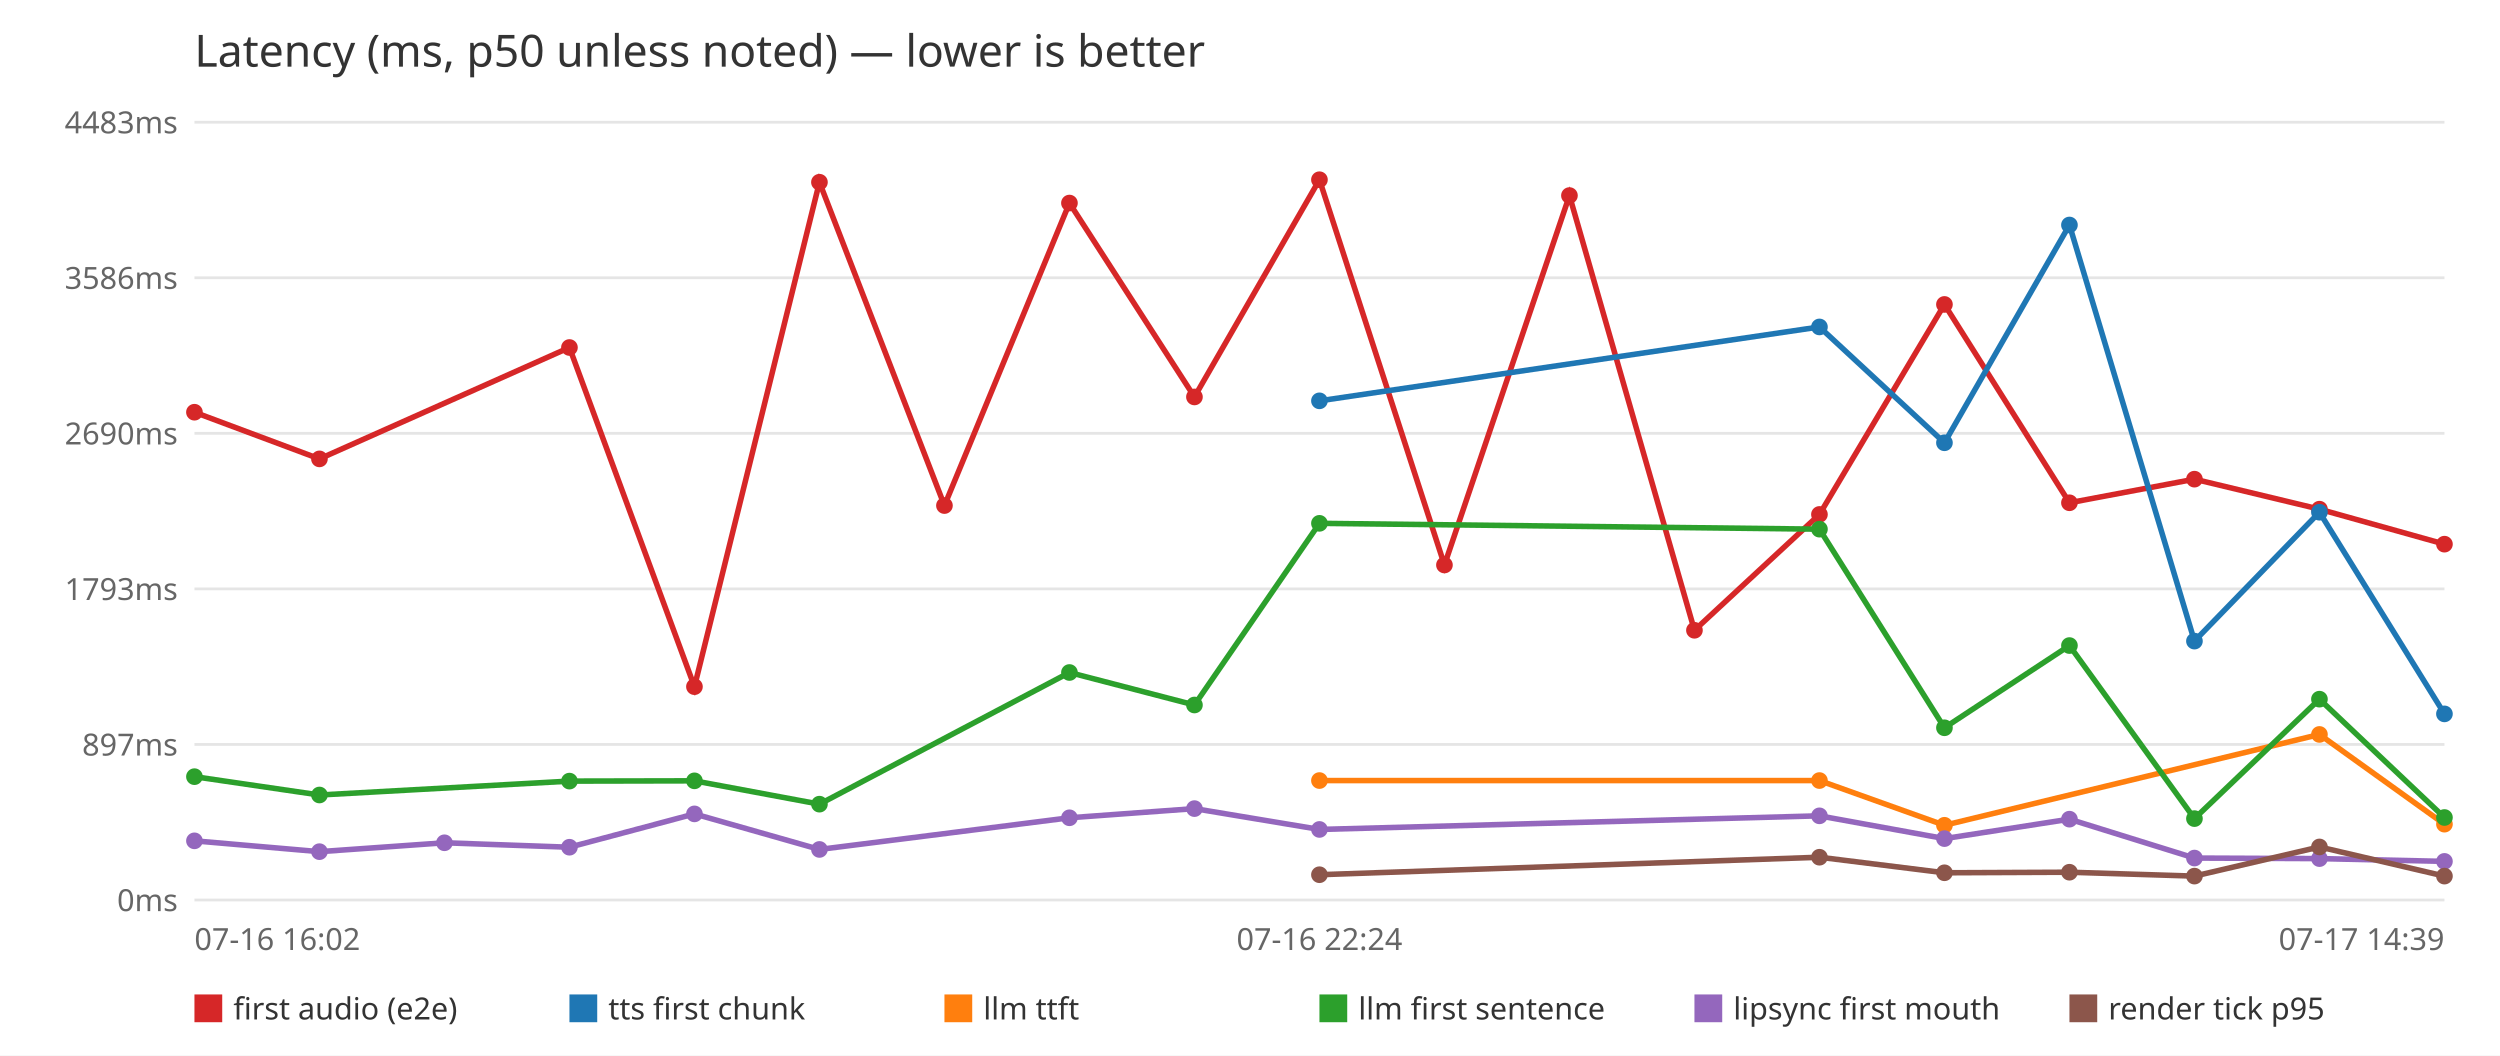
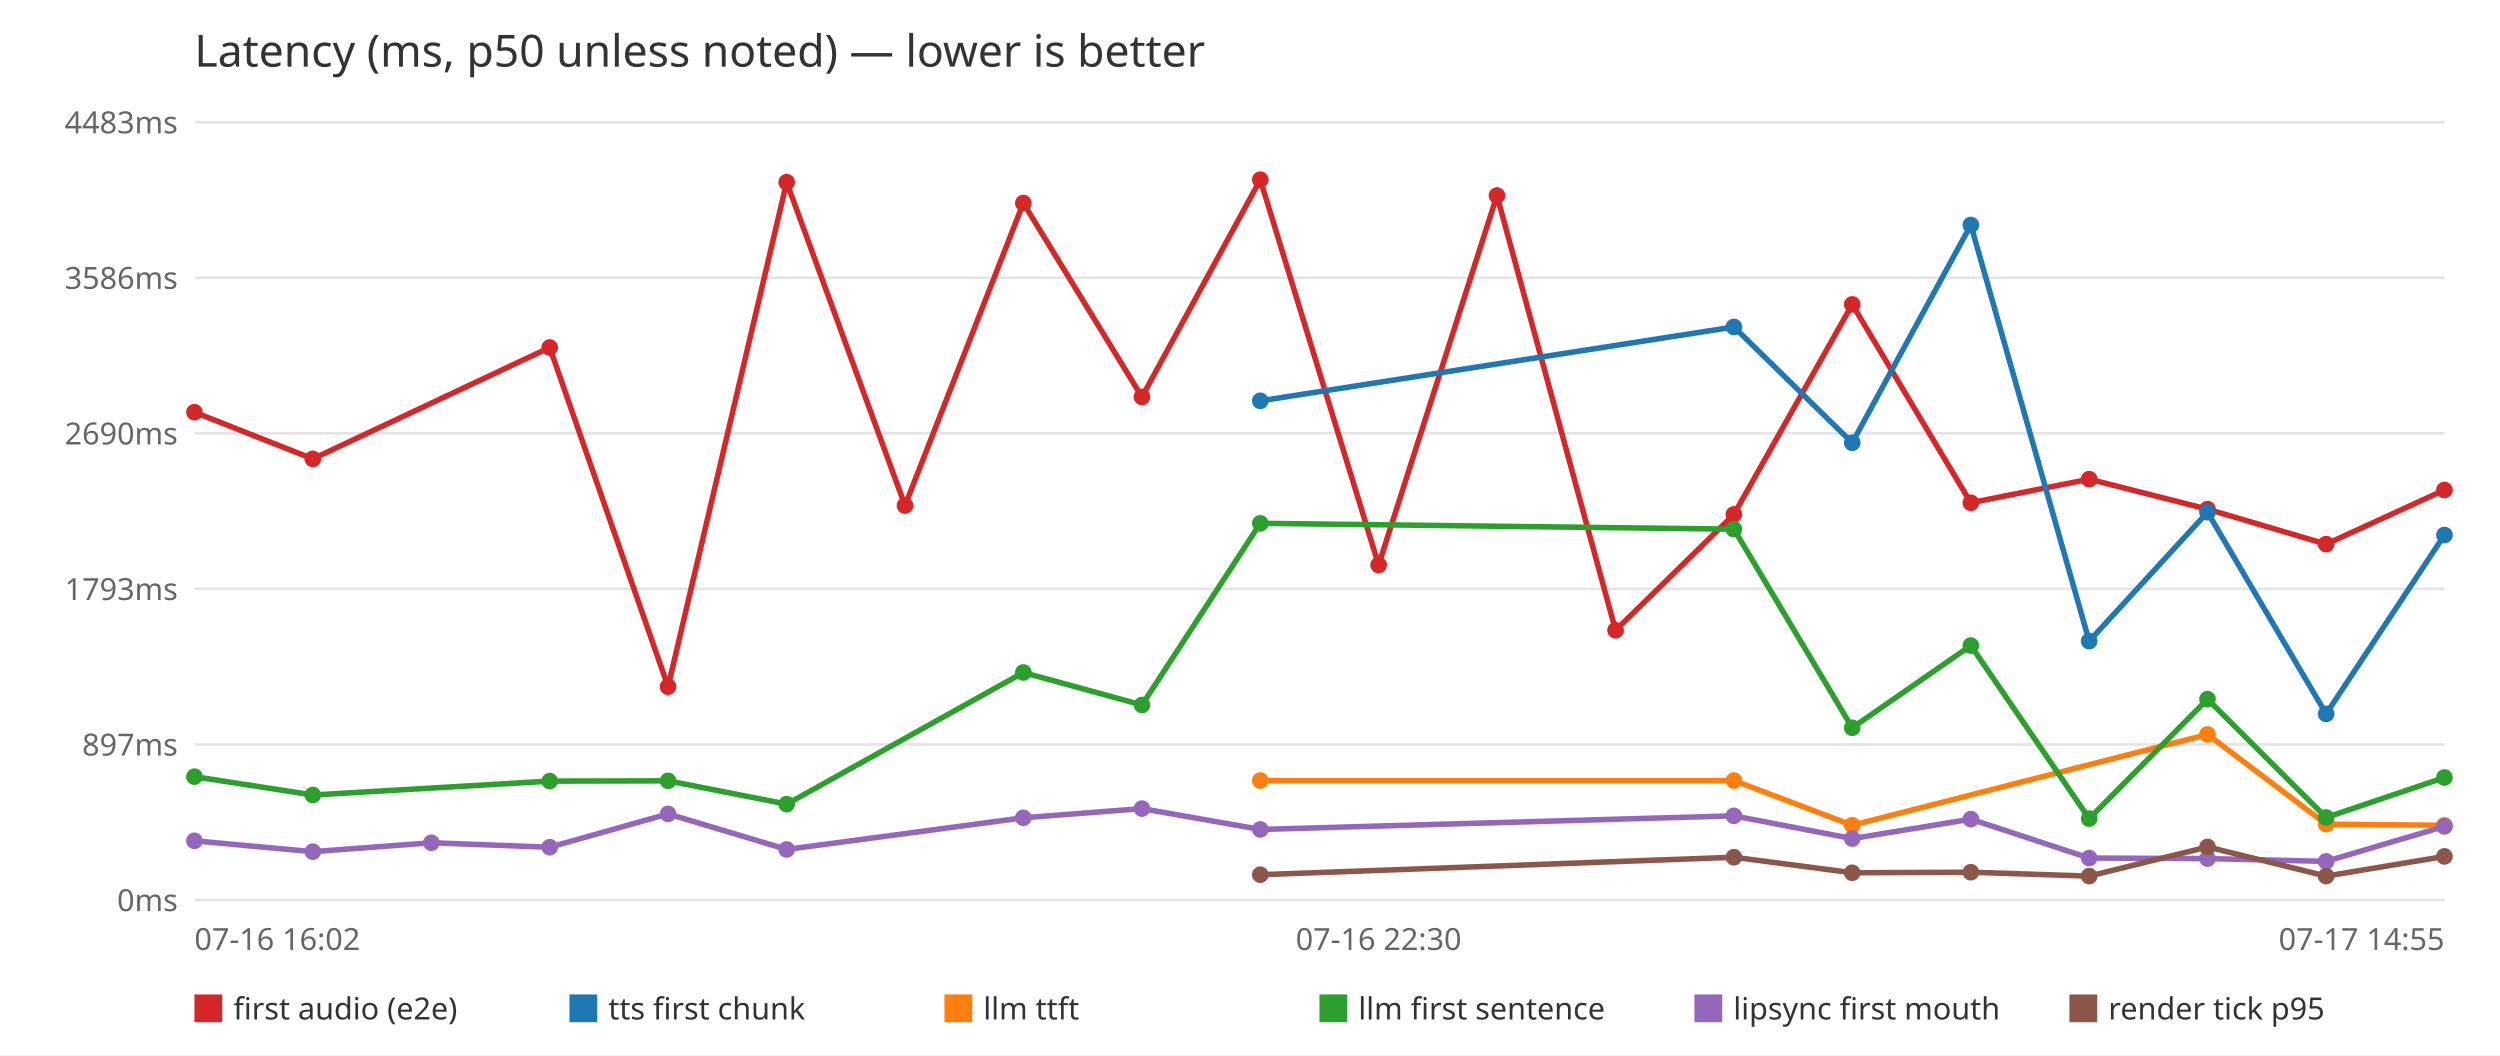
<svg xmlns="http://www.w3.org/2000/svg" width="900" height="380" viewBox="0 0 900 380" font-family="sans-serif">
  <rect width="900" height="380" fill="white" />
  <text x="70" y="24" font-size="16" fill="#333">Latency (ms, p50 unless noted) — lower is better</text>
  <line x1="70" y1="324.0" x2="880" y2="324.0" stroke="#e5e5e5" />
  <text x="64" y="328.0" font-size="11" fill="#666" text-anchor="end">0ms</text>
  <line x1="70" y1="268.0" x2="880" y2="268.0" stroke="#e5e5e5" />
  <text x="64" y="272.0" font-size="11" fill="#666" text-anchor="end">897ms</text>
  <line x1="70" y1="212.0" x2="880" y2="212.0" stroke="#e5e5e5" />
  <text x="64" y="216.0" font-size="11" fill="#666" text-anchor="end">1793ms</text>
  <line x1="70" y1="156.0" x2="880" y2="156.0" stroke="#e5e5e5" />
  <text x="64" y="160.0" font-size="11" fill="#666" text-anchor="end">2690ms</text>
  <line x1="70" y1="100.0" x2="880" y2="100.0" stroke="#e5e5e5" />
  <text x="64" y="104.0" font-size="11" fill="#666" text-anchor="end">3586ms</text>
  <line x1="70" y1="44.0" x2="880" y2="44.0" stroke="#e5e5e5" />
  <text x="64" y="48.0" font-size="11" fill="#666" text-anchor="end">4483ms</text>
  <text x="70.0" y="342" font-size="11" fill="#666" text-anchor="start">07-16 16:02</text>
-   <text x="475.0" y="342" font-size="11" fill="#666" text-anchor="middle">07-16 22:24</text>
-   <text x="880.0" y="342" font-size="11" fill="#666" text-anchor="end">07-17 14:39</text>
-   <polyline points="70.0,148.4 115.0,165.2 205.0,125.1 250.0,247.2 295.0,65.6 340.0,182.0 385.0,73.1 430.0,142.9 475.0,64.7 520.0,203.4 565.0,70.4 610.0,226.9 655.0,185.2 700.0,109.6 745.0,181.0 790.0,172.5 835.0,183.3 880.0,195.9" fill="none" stroke="#d62728" stroke-width="2" />
+   <text x="496.3" y="342" font-size="11" fill="#666" text-anchor="middle">07-16 22:30</text>
+   <text x="880.0" y="342" font-size="11" fill="#666" text-anchor="end">07-17 14:55</text>
+   <polyline points="70.0,148.4 112.6,165.2 197.9,125.1 240.5,247.2 283.2,65.6 325.8,182.0 368.4,73.1 411.1,142.9 453.7,64.7 496.3,203.4 538.9,70.4 581.6,226.9 624.2,185.2 666.8,109.6 709.5,181.0 752.1,172.5 794.7,183.3 837.4,195.9 880.0,176.4" fill="none" stroke="#d62728" stroke-width="2" />
  <circle cx="70.0" cy="148.4" r="3" fill="#d62728" />
-   <circle cx="115.0" cy="165.2" r="3" fill="#d62728" />
-   <circle cx="205.0" cy="125.1" r="3" fill="#d62728" />
-   <circle cx="250.0" cy="247.2" r="3" fill="#d62728" />
-   <circle cx="295.0" cy="65.6" r="3" fill="#d62728" />
-   <circle cx="340.0" cy="182.0" r="3" fill="#d62728" />
-   <circle cx="385.0" cy="73.1" r="3" fill="#d62728" />
-   <circle cx="430.0" cy="142.9" r="3" fill="#d62728" />
-   <circle cx="475.0" cy="64.7" r="3" fill="#d62728" />
-   <circle cx="520.0" cy="203.4" r="3" fill="#d62728" />
-   <circle cx="565.0" cy="70.4" r="3" fill="#d62728" />
-   <circle cx="610.0" cy="226.9" r="3" fill="#d62728" />
-   <circle cx="655.0" cy="185.2" r="3" fill="#d62728" />
-   <circle cx="700.0" cy="109.6" r="3" fill="#d62728" />
-   <circle cx="745.0" cy="181.0" r="3" fill="#d62728" />
-   <circle cx="790.0" cy="172.5" r="3" fill="#d62728" />
-   <circle cx="835.0" cy="183.3" r="3" fill="#d62728" />
-   <circle cx="880.0" cy="195.9" r="3" fill="#d62728" />
+   <circle cx="112.6" cy="165.2" r="3" fill="#d62728" />
+   <circle cx="197.9" cy="125.1" r="3" fill="#d62728" />
+   <circle cx="240.5" cy="247.2" r="3" fill="#d62728" />
+   <circle cx="283.2" cy="65.6" r="3" fill="#d62728" />
+   <circle cx="325.8" cy="182.0" r="3" fill="#d62728" />
+   <circle cx="368.4" cy="73.1" r="3" fill="#d62728" />
+   <circle cx="411.1" cy="142.9" r="3" fill="#d62728" />
+   <circle cx="453.7" cy="64.7" r="3" fill="#d62728" />
+   <circle cx="496.3" cy="203.4" r="3" fill="#d62728" />
+   <circle cx="538.9" cy="70.4" r="3" fill="#d62728" />
+   <circle cx="581.6" cy="226.9" r="3" fill="#d62728" />
+   <circle cx="624.2" cy="185.2" r="3" fill="#d62728" />
+   <circle cx="666.8" cy="109.6" r="3" fill="#d62728" />
+   <circle cx="709.5" cy="181.0" r="3" fill="#d62728" />
+   <circle cx="752.1" cy="172.5" r="3" fill="#d62728" />
+   <circle cx="794.7" cy="183.3" r="3" fill="#d62728" />
+   <circle cx="837.4" cy="195.9" r="3" fill="#d62728" />
+   <circle cx="880.0" cy="176.4" r="3" fill="#d62728" />
  <rect x="70.0" y="358" width="10" height="10" fill="#d62728" />
  <text x="84.0" y="367" font-size="11" fill="#333">first audio (e2e)</text>
-   <polyline points="475.0,144.3 655.0,117.7 700.0,159.4 745.0,81.0 790.0,230.8 835.0,184.4 880.0,257.0" fill="none" stroke="#1f77b4" stroke-width="2" />
-   <circle cx="475.0" cy="144.3" r="3" fill="#1f77b4" />
-   <circle cx="655.0" cy="117.7" r="3" fill="#1f77b4" />
-   <circle cx="700.0" cy="159.4" r="3" fill="#1f77b4" />
-   <circle cx="745.0" cy="81.0" r="3" fill="#1f77b4" />
-   <circle cx="790.0" cy="230.8" r="3" fill="#1f77b4" />
-   <circle cx="835.0" cy="184.4" r="3" fill="#1f77b4" />
-   <circle cx="880.0" cy="257.0" r="3" fill="#1f77b4" />
+   <polyline points="453.7,144.3 624.2,117.7 666.8,159.4 709.5,81.0 752.1,230.8 794.7,184.4 837.4,257.0 880.0,192.6" fill="none" stroke="#1f77b4" stroke-width="2" />
+   <circle cx="453.7" cy="144.3" r="3" fill="#1f77b4" />
+   <circle cx="624.2" cy="117.7" r="3" fill="#1f77b4" />
+   <circle cx="666.8" cy="159.4" r="3" fill="#1f77b4" />
+   <circle cx="709.5" cy="81.0" r="3" fill="#1f77b4" />
+   <circle cx="752.1" cy="230.8" r="3" fill="#1f77b4" />
+   <circle cx="794.7" cy="184.4" r="3" fill="#1f77b4" />
+   <circle cx="837.4" cy="257.0" r="3" fill="#1f77b4" />
+   <circle cx="880.0" cy="192.6" r="3" fill="#1f77b4" />
  <rect x="205.0" y="358" width="10" height="10" fill="#1f77b4" />
  <text x="219.0" y="367" font-size="11" fill="#333">tts first chunk</text>
-   <polyline points="475.0,281.0 655.0,281.0 700.0,297.1 835.0,264.4 880.0,296.7" fill="none" stroke="#ff7f0e" stroke-width="2" />
-   <circle cx="475.0" cy="281.0" r="3" fill="#ff7f0e" />
-   <circle cx="655.0" cy="281.0" r="3" fill="#ff7f0e" />
-   <circle cx="700.0" cy="297.1" r="3" fill="#ff7f0e" />
-   <circle cx="835.0" cy="264.4" r="3" fill="#ff7f0e" />
-   <circle cx="880.0" cy="296.7" r="3" fill="#ff7f0e" />
+   <polyline points="453.7,281.0 624.2,281.0 666.8,297.1 794.7,264.4 837.4,296.7 880.0,297.1" fill="none" stroke="#ff7f0e" stroke-width="2" />
+   <circle cx="453.7" cy="281.0" r="3" fill="#ff7f0e" />
+   <circle cx="624.2" cy="281.0" r="3" fill="#ff7f0e" />
+   <circle cx="666.8" cy="297.1" r="3" fill="#ff7f0e" />
+   <circle cx="794.7" cy="264.4" r="3" fill="#ff7f0e" />
+   <circle cx="837.4" cy="296.7" r="3" fill="#ff7f0e" />
+   <circle cx="880.0" cy="297.1" r="3" fill="#ff7f0e" />
  <rect x="340.0" y="358" width="10" height="10" fill="#ff7f0e" />
  <text x="354.0" y="367" font-size="11" fill="#333">llm ttft</text>
-   <polyline points="70.0,279.6 115.0,286.2 205.0,281.2 250.0,281.1 295.0,289.5 385.0,242.1 430.0,253.8 475.0,188.4 655.0,190.5 700.0,262.0 745.0,232.4 790.0,294.7 835.0,251.7 880.0,294.3" fill="none" stroke="#2ca02c" stroke-width="2" />
+   <polyline points="70.0,279.6 112.6,286.2 197.9,281.2 240.5,281.1 283.2,289.5 368.4,242.1 411.1,253.8 453.7,188.4 624.2,190.5 666.8,262.0 709.5,232.4 752.1,294.7 794.7,251.7 837.4,294.3 880.0,279.9" fill="none" stroke="#2ca02c" stroke-width="2" />
  <circle cx="70.0" cy="279.6" r="3" fill="#2ca02c" />
-   <circle cx="115.0" cy="286.2" r="3" fill="#2ca02c" />
-   <circle cx="205.0" cy="281.2" r="3" fill="#2ca02c" />
-   <circle cx="250.0" cy="281.1" r="3" fill="#2ca02c" />
-   <circle cx="295.0" cy="289.5" r="3" fill="#2ca02c" />
-   <circle cx="385.0" cy="242.1" r="3" fill="#2ca02c" />
-   <circle cx="430.0" cy="253.8" r="3" fill="#2ca02c" />
-   <circle cx="475.0" cy="188.4" r="3" fill="#2ca02c" />
-   <circle cx="655.0" cy="190.5" r="3" fill="#2ca02c" />
-   <circle cx="700.0" cy="262.0" r="3" fill="#2ca02c" />
-   <circle cx="745.0" cy="232.4" r="3" fill="#2ca02c" />
-   <circle cx="790.0" cy="294.7" r="3" fill="#2ca02c" />
-   <circle cx="835.0" cy="251.7" r="3" fill="#2ca02c" />
-   <circle cx="880.0" cy="294.3" r="3" fill="#2ca02c" />
+   <circle cx="112.6" cy="286.2" r="3" fill="#2ca02c" />
+   <circle cx="197.9" cy="281.2" r="3" fill="#2ca02c" />
+   <circle cx="240.5" cy="281.1" r="3" fill="#2ca02c" />
+   <circle cx="283.2" cy="289.5" r="3" fill="#2ca02c" />
+   <circle cx="368.4" cy="242.1" r="3" fill="#2ca02c" />
+   <circle cx="411.1" cy="253.8" r="3" fill="#2ca02c" />
+   <circle cx="453.7" cy="188.4" r="3" fill="#2ca02c" />
+   <circle cx="624.2" cy="190.5" r="3" fill="#2ca02c" />
+   <circle cx="666.8" cy="262.0" r="3" fill="#2ca02c" />
+   <circle cx="709.5" cy="232.4" r="3" fill="#2ca02c" />
+   <circle cx="752.1" cy="294.7" r="3" fill="#2ca02c" />
+   <circle cx="794.7" cy="251.7" r="3" fill="#2ca02c" />
+   <circle cx="837.4" cy="294.3" r="3" fill="#2ca02c" />
+   <circle cx="880.0" cy="279.9" r="3" fill="#2ca02c" />
  <rect x="475.0" y="358" width="10" height="10" fill="#2ca02c" />
  <text x="489.0" y="367" font-size="11" fill="#333">llm first sentence</text>
-   <polyline points="70.0,302.7 115.0,306.6 160.0,303.4 205.0,305.0 250.0,293.0 295.0,305.8 385.0,294.4 430.0,291.1 475.0,298.6 655.0,293.7 700.0,301.9 745.0,294.9 790.0,308.9 835.0,309.1 880.0,310.1" fill="none" stroke="#9467bd" stroke-width="2" />
+   <polyline points="70.0,302.7 112.6,306.6 155.3,303.4 197.9,305.0 240.5,293.0 283.2,305.8 368.4,294.4 411.1,291.1 453.7,298.6 624.2,293.7 666.8,301.9 709.5,294.9 752.1,308.9 794.7,309.1 837.4,310.1 880.0,297.5" fill="none" stroke="#9467bd" stroke-width="2" />
  <circle cx="70.0" cy="302.7" r="3" fill="#9467bd" />
-   <circle cx="115.0" cy="306.6" r="3" fill="#9467bd" />
-   <circle cx="160.0" cy="303.4" r="3" fill="#9467bd" />
-   <circle cx="205.0" cy="305.0" r="3" fill="#9467bd" />
-   <circle cx="250.0" cy="293.0" r="3" fill="#9467bd" />
-   <circle cx="295.0" cy="305.8" r="3" fill="#9467bd" />
-   <circle cx="385.0" cy="294.4" r="3" fill="#9467bd" />
-   <circle cx="430.0" cy="291.1" r="3" fill="#9467bd" />
-   <circle cx="475.0" cy="298.6" r="3" fill="#9467bd" />
-   <circle cx="655.0" cy="293.7" r="3" fill="#9467bd" />
-   <circle cx="700.0" cy="301.9" r="3" fill="#9467bd" />
-   <circle cx="745.0" cy="294.9" r="3" fill="#9467bd" />
-   <circle cx="790.0" cy="308.9" r="3" fill="#9467bd" />
-   <circle cx="835.0" cy="309.1" r="3" fill="#9467bd" />
-   <circle cx="880.0" cy="310.1" r="3" fill="#9467bd" />
+   <circle cx="112.6" cy="306.6" r="3" fill="#9467bd" />
+   <circle cx="155.3" cy="303.4" r="3" fill="#9467bd" />
+   <circle cx="197.9" cy="305.0" r="3" fill="#9467bd" />
+   <circle cx="240.5" cy="293.0" r="3" fill="#9467bd" />
+   <circle cx="283.2" cy="305.8" r="3" fill="#9467bd" />
+   <circle cx="368.4" cy="294.4" r="3" fill="#9467bd" />
+   <circle cx="411.1" cy="291.1" r="3" fill="#9467bd" />
+   <circle cx="453.7" cy="298.6" r="3" fill="#9467bd" />
+   <circle cx="624.2" cy="293.7" r="3" fill="#9467bd" />
+   <circle cx="666.8" cy="301.9" r="3" fill="#9467bd" />
+   <circle cx="709.5" cy="294.9" r="3" fill="#9467bd" />
+   <circle cx="752.1" cy="308.9" r="3" fill="#9467bd" />
+   <circle cx="794.7" cy="309.1" r="3" fill="#9467bd" />
+   <circle cx="837.4" cy="310.1" r="3" fill="#9467bd" />
+   <circle cx="880.0" cy="297.5" r="3" fill="#9467bd" />
  <rect x="610.0" y="358" width="10" height="10" fill="#9467bd" />
  <text x="624.0" y="367" font-size="11" fill="#333">lipsync first mouth</text>
-   <polyline points="475.0,314.9 655.0,308.6 700.0,314.2 745.0,314.0 790.0,315.4 835.0,304.9 880.0,315.4" fill="none" stroke="#8c564b" stroke-width="2" />
-   <circle cx="475.0" cy="314.9" r="3" fill="#8c564b" />
-   <circle cx="655.0" cy="308.6" r="3" fill="#8c564b" />
-   <circle cx="700.0" cy="314.2" r="3" fill="#8c564b" />
-   <circle cx="745.0" cy="314.0" r="3" fill="#8c564b" />
-   <circle cx="790.0" cy="315.4" r="3" fill="#8c564b" />
-   <circle cx="835.0" cy="304.9" r="3" fill="#8c564b" />
-   <circle cx="880.0" cy="315.4" r="3" fill="#8c564b" />
+   <polyline points="453.7,314.9 624.2,308.6 666.8,314.2 709.5,314.0 752.1,315.4 794.7,304.9 837.4,315.4 880.0,308.3" fill="none" stroke="#8c564b" stroke-width="2" />
+   <circle cx="453.7" cy="314.9" r="3" fill="#8c564b" />
+   <circle cx="624.2" cy="308.6" r="3" fill="#8c564b" />
+   <circle cx="666.8" cy="314.2" r="3" fill="#8c564b" />
+   <circle cx="709.5" cy="314.0" r="3" fill="#8c564b" />
+   <circle cx="752.1" cy="315.4" r="3" fill="#8c564b" />
+   <circle cx="794.7" cy="304.9" r="3" fill="#8c564b" />
+   <circle cx="837.4" cy="315.4" r="3" fill="#8c564b" />
+   <circle cx="880.0" cy="308.3" r="3" fill="#8c564b" />
  <rect x="745.0" y="358" width="10" height="10" fill="#8c564b" />
  <text x="759.0" y="367" font-size="11" fill="#333">render tick p95</text>
</svg>
